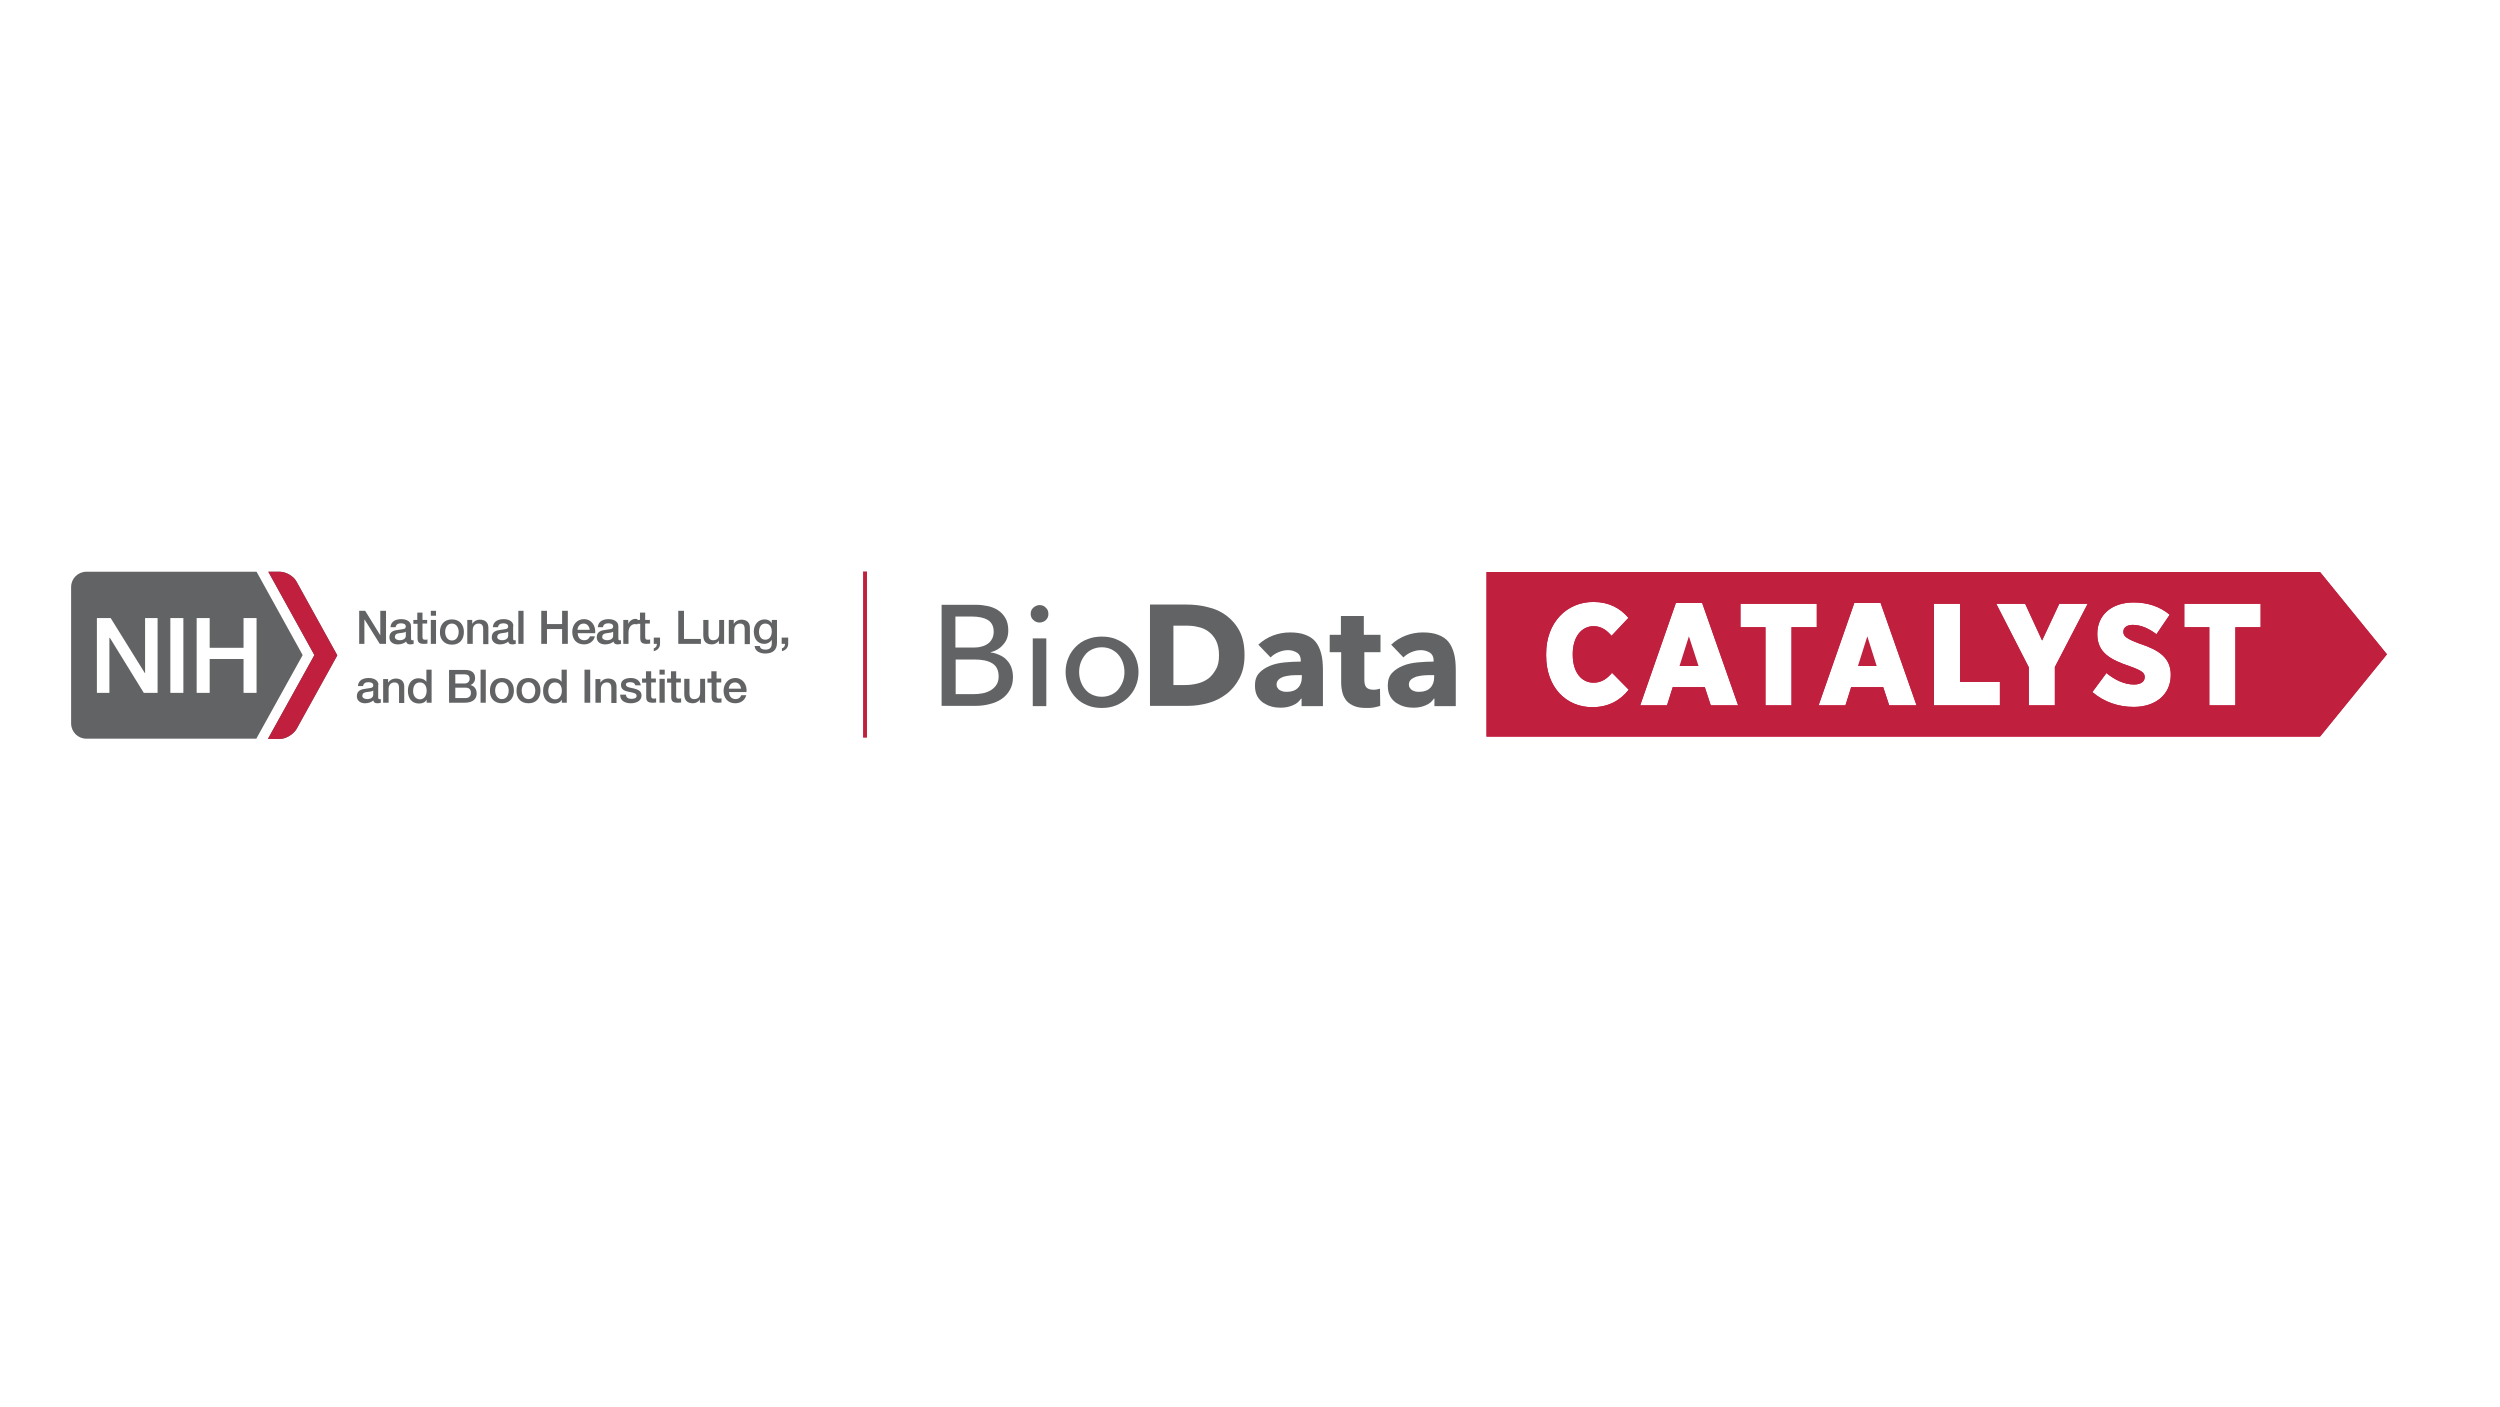
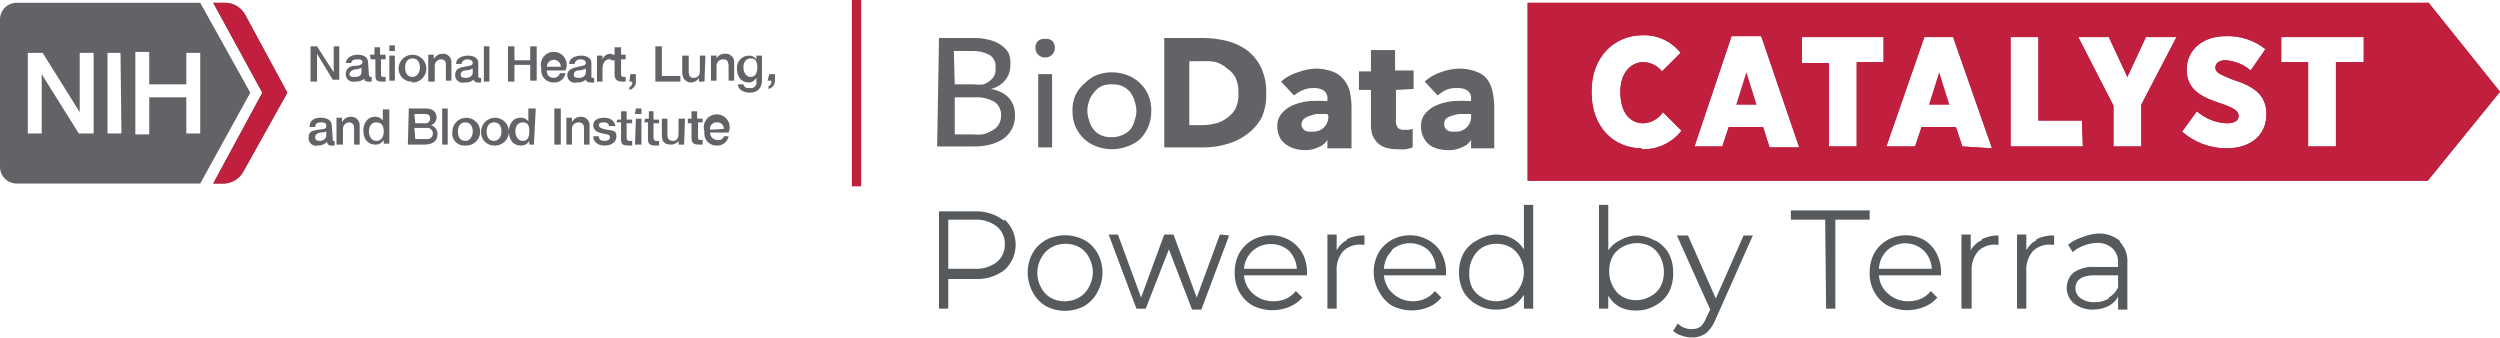
- <svg xmlns="http://www.w3.org/2000/svg" version="1.1" id="Layer_1" x="0px" y="0px" viewBox="0 0 959.8 540" style="enable-background:new 0 0 959.8 540;" xml:space="preserve">
-   <style type="text/css">
- 	.st0{fill:#616365;}
- 	.st1{fill:#C11F3E;}
- 	.st2{fill:none;stroke:#C11F3E;stroke-width:1.502;stroke-miterlimit:10;}
- </style>
-   <g>
-     <g>
-       <path class="st0" d="M477.8,251.5c0,3.4-0.6,6.3-1.9,8.8c-1.3,2.5-2.9,4.5-5,6.1c-2.1,1.6-4.4,2.8-7,3.5c-2.6,0.7-5.2,1.1-7.9,1.1    h-14.5v-38.9h14.1c2.7,0,5.5,0.3,8.1,1c2.7,0.6,5.1,1.7,7.1,3.2s3.8,3.5,5.1,6C477.2,244.8,477.8,247.9,477.8,251.5 M468,251.5    c0-2.2-0.4-4-1.1-5.5c-0.7-1.4-1.7-2.6-2.9-3.5c-1.2-0.9-2.5-1.5-4.1-1.8c-1.5-0.4-3.1-0.5-4.7-0.5h-4.7V263h4.4    c1.7,0,3.3-0.2,4.9-0.6c1.6-0.4,2.9-1,4.1-1.9c1.2-0.9,2.1-2.1,2.9-3.5C467.7,255.5,468,253.7,468,251.5" />
-       <path class="st0" d="M483.1,247.5c1.6-1.5,3.5-2.7,5.6-3.5c2.1-0.8,4.3-1.2,6.6-1.2c2.3,0,4.3,0.3,5.8,0.9    c1.6,0.6,2.9,1.4,3.9,2.6c1,1.2,1.7,2.7,2.2,4.5c0.5,1.8,0.7,4,0.7,6.5v13.8h-8.2v-2.9h-0.2c-0.7,1.1-1.7,2-3.2,2.6    c-1.4,0.6-2.9,0.9-4.6,0.9c-1.1,0-2.2-0.1-3.4-0.4s-2.2-0.8-3.2-1.4c-1-0.7-1.8-1.5-2.4-2.6c-0.6-1.1-0.9-2.5-0.9-4.1    c0-2,0.5-3.6,1.6-4.8c1.1-1.2,2.5-2.1,4.2-2.8c1.7-0.7,3.6-1.1,5.7-1.3c2.1-0.2,4.1-0.3,6.1-0.3v-0.4c0-1.4-0.5-2.4-1.4-3    c-1-0.6-2.1-1-3.5-1c-1.3,0-2.5,0.3-3.7,0.8c-1.2,0.5-2.2,1.2-3,2L483.1,247.5z M499.7,259.2h-1.2c-1,0-2,0-3,0.1    c-1,0.1-1.9,0.3-2.7,0.5c-0.8,0.3-1.4,0.6-1.9,1.1c-0.5,0.5-0.8,1.1-0.8,1.9c0,0.5,0.1,1,0.4,1.3c0.2,0.4,0.5,0.7,0.9,0.9    c0.4,0.2,0.8,0.4,1.3,0.5c0.5,0.1,0.9,0.1,1.4,0.1c1.8,0,3.2-0.5,4.2-1.5c1-1,1.5-2.4,1.5-4.1V259.2z" />
-       <path class="st0" d="M523.8,250.4v10.5c0,1.3,0.2,2.3,0.7,2.9c0.5,0.6,1.4,1,2.7,1c0.4,0,0.9,0,1.4-0.1c0.5-0.1,0.9-0.2,1.2-0.3    l0.1,6.6c-0.6,0.2-1.4,0.4-2.4,0.6c-1,0.2-1.9,0.2-2.9,0.2c-1.8,0-3.4-0.2-4.6-0.7c-1.2-0.5-2.2-1.1-3-2c-0.7-0.9-1.3-1.9-1.6-3.1    c-0.3-1.2-0.5-2.5-0.5-4v-11.6h-4.4v-6.7h4.3v-7.2h8.8v7.2h6.4v6.7H523.8z" />
-       <path class="st0" d="M534.1,247.5c1.6-1.5,3.5-2.7,5.6-3.5c2.1-0.8,4.3-1.2,6.6-1.2c2.3,0,4.3,0.3,5.8,0.9    c1.6,0.6,2.9,1.4,3.9,2.6c1,1.2,1.7,2.7,2.2,4.5c0.5,1.8,0.7,4,0.7,6.5v13.8h-8.2v-2.9h-0.2c-0.7,1.1-1.7,2-3.2,2.6    c-1.4,0.6-2.9,0.9-4.6,0.9c-1.1,0-2.2-0.1-3.4-0.4c-1.2-0.3-2.2-0.8-3.2-1.4c-1-0.7-1.8-1.5-2.4-2.6c-0.6-1.1-0.9-2.5-0.9-4.1    c0-2,0.5-3.6,1.6-4.8c1.1-1.2,2.5-2.1,4.2-2.8c1.7-0.7,3.6-1.1,5.7-1.3c2.1-0.2,4.1-0.3,6.1-0.3v-0.4c0-1.4-0.5-2.4-1.4-3    c-1-0.6-2.1-1-3.5-1c-1.3,0-2.5,0.3-3.7,0.8c-1.2,0.5-2.2,1.2-3,2L534.1,247.5z M550.6,259.2h-1.2c-1,0-2,0-3,0.1    c-1,0.1-1.9,0.3-2.7,0.5c-0.8,0.3-1.4,0.6-2,1.1c-0.5,0.5-0.8,1.1-0.8,1.9c0,0.5,0.1,1,0.4,1.3c0.2,0.4,0.5,0.7,0.9,0.9    c0.4,0.2,0.8,0.4,1.3,0.5c0.5,0.1,0.9,0.1,1.4,0.1c1.8,0,3.2-0.5,4.2-1.5c1-1,1.5-2.4,1.5-4.1V259.2z" />
-       <path class="st0" d="M361.5,232.2h13.4c1.5,0,2.9,0.2,4.4,0.5c1.5,0.3,2.8,0.9,3.9,1.6c1.2,0.8,2.1,1.8,2.8,3    c0.7,1.2,1.1,2.8,1.1,4.7c0,2.2-0.6,4-1.9,5.4c-1.2,1.5-2.9,2.5-4.9,3v0.1c1.2,0.1,2.4,0.5,3.5,1s2,1.1,2.7,1.9    c0.8,0.8,1.4,1.8,1.8,2.9c0.4,1.1,0.6,2.3,0.6,3.7c0,1.9-0.4,3.5-1.2,4.9c-0.8,1.4-1.8,2.5-3.1,3.4c-1.3,0.9-2.9,1.6-4.6,2    c-1.8,0.5-3.7,0.7-5.7,0.7h-12.8V232.2z M366.9,248.6h7.1c1,0,2-0.1,2.9-0.4c0.9-0.2,1.7-0.6,2.4-1.1c0.7-0.5,1.2-1.1,1.6-1.9    c0.4-0.7,0.6-1.7,0.6-2.7c0-2.1-0.8-3.6-2.3-4.5c-1.5-0.9-3.6-1.3-6.2-1.3h-6.2V248.6z M366.9,266.5h6.8c1.1,0,2.3-0.1,3.4-0.3    c1.2-0.2,2.2-0.6,3.1-1.1c0.9-0.5,1.7-1.2,2.3-2.1c0.6-0.9,0.9-2,0.9-3.3c0-2.3-0.8-4-2.4-5c-1.6-1-3.8-1.5-6.8-1.5h-7.3V266.5z" />
-       <path class="st0" d="M402.5,235.7c0,1-0.3,1.7-1,2.4c-0.7,0.6-1.5,0.9-2.4,0.9s-1.7-0.3-2.4-1c-0.7-0.6-1-1.4-1-2.3    c0-1,0.3-1.7,1-2.4c0.7-0.6,1.5-1,2.4-1s1.8,0.3,2.4,1C402.2,233.9,402.5,234.7,402.5,235.7 M401.7,271.1h-5.2v-26h5.2V271.1z" />
-       <path class="st0" d="M437.1,258c0,2-0.4,3.9-1.1,5.5c-0.7,1.7-1.7,3.1-3,4.4c-1.3,1.2-2.8,2.2-4.5,2.9c-1.7,0.7-3.6,1-5.5,1    c-2,0-3.8-0.3-5.5-1c-1.7-0.7-3.2-1.6-4.4-2.9c-1.2-1.2-2.2-2.7-2.9-4.4c-0.7-1.7-1.1-3.5-1.1-5.5s0.4-3.9,1.1-5.5    c0.7-1.7,1.7-3.1,2.9-4.3c1.2-1.2,2.7-2.2,4.4-2.8c1.7-0.7,3.6-1,5.5-1c2,0,3.8,0.3,5.5,1c1.7,0.7,3.2,1.6,4.5,2.8s2.3,2.6,3,4.3    C436.7,254.2,437.1,256,437.1,258 M431.7,258c0-1.2-0.2-2.4-0.6-3.6c-0.4-1.1-0.9-2.1-1.7-3c-0.7-0.9-1.6-1.5-2.7-2.1    c-1.1-0.5-2.3-0.8-3.7-0.8c-1.4,0-2.6,0.3-3.7,0.8c-1.1,0.5-2,1.2-2.7,2.1c-0.7,0.9-1.3,1.9-1.7,3c-0.4,1.1-0.6,2.3-0.6,3.6    s0.2,2.4,0.6,3.6c0.4,1.1,0.9,2.1,1.7,3c0.7,0.9,1.6,1.6,2.7,2.1c1.1,0.5,2.3,0.8,3.7,0.8c1.4,0,2.6-0.3,3.7-0.8    c1.1-0.5,2-1.2,2.7-2.1c0.7-0.9,1.3-1.9,1.7-3C431.5,260.5,431.7,259.3,431.7,258" />
-     </g>
-     <g>
-       <polygon class="st1" points="644.8,255.7 652.1,255.7 648.4,244.3   " />
-       <path class="st1" d="M570.7,219.7v63.1h320l25.7-31.6l-25.7-31.6H570.7z M611.3,271.5c-10,0-17.7-7.6-17.7-19.8V251    c0-12,7.9-19.9,18.1-19.9c6.1,0,10.3,2.4,13.5,6.1l-6.5,6.9c-1.7-2-3.8-3.7-6.9-3.7c-4.6,0-8,4.1-8,10.7v0.2c0,7,3.5,10.8,8,10.8    c3.3,0,5.4-1.8,7.1-3.8l6.4,6.5C622.2,268.7,617.8,271.5,611.3,271.5 M656.8,270.8l-2.3-7h-12.3l-2.2,7h-10.3l13.7-39.3h10.1    l13.8,39.3H656.8z M697.4,240.8h-9.6v30h-10v-30h-9.6v-9h29.3V240.8z M725.3,270.8l-2.3-7h-12.3l-2.2,7h-10.3l13.7-39.3h10.1    l13.8,39.3H725.3z M767.9,270.8h-25.4v-39h10v30h15.3V270.8z M788.9,256.1v14.7h-10v-14.6l-12.5-24.4h11.1l6.5,14.1l6.6-14.1h10.9    L788.9,256.1z M833.4,259.1c0,7.6-5.9,12.3-14.2,12.3c-5.8,0-11.3-1.8-15.9-5.7l5.4-7.3c3.2,2.6,6.8,4.4,10.6,4.4    c2.7,0,4.1-1.2,4.1-2.8v-0.1c0-1.6-1.2-2.5-5.7-4.1c-7.4-2.5-12.5-5.2-12.5-12.3v-0.2c0-7.1,5.4-12,13.9-12    c5.2,0,9.9,1.4,13.9,4.7l-5.1,7.5c-2.7-2.1-5.9-3.6-9.1-3.6c-2.3,0-3.6,1.1-3.6,2.6v0.1c0,1.7,1.2,2.6,6.2,4.5    c7.4,2.4,12,5.4,12,12V259.1z M867.8,240.8h-9.6v30h-10v-30h-9.6v-9h29.3V240.8z" />
-       <polygon class="st1" points="713.3,255.7 720.5,255.7 716.9,244.3   " />
-       <path class="st1" d="M570.7,219.7v63.1h320l25.7-31.6l-25.7-31.6H570.7z M611.3,271.5c-10,0-17.7-7.6-17.7-19.8V251    c0-12,7.9-19.9,18.1-19.9c6.1,0,10.3,2.4,13.5,6.1l-6.5,6.9c-1.7-2-3.8-3.7-6.9-3.7c-4.6,0-8,4.1-8,10.7v0.2c0,7,3.5,10.8,8,10.8    c3.3,0,5.4-1.8,7.1-3.8l6.4,6.5C622.2,268.7,617.8,271.5,611.3,271.5 M656.8,270.8l-2.3-7h-12.3l-2.2,7h-10.3l13.7-39.3h10.1    l13.8,39.3H656.8z M697.4,240.8h-9.6v30h-10v-30h-9.6v-9h29.3V240.8z M725.3,270.8l-2.3-7h-12.3l-2.2,7h-10.3l13.7-39.3h10.1    l13.8,39.3H725.3z M767.9,270.8h-25.4v-39h10v30h15.3V270.8z M788.9,256.1v14.7h-10v-14.6l-12.5-24.4h11.1l6.5,14.1l6.6-14.1h10.9    L788.9,256.1z M833.4,259.1c0,7.6-5.9,12.3-14.2,12.3c-5.8,0-11.3-1.8-15.9-5.7l5.4-7.3c3.2,2.6,6.8,4.4,10.6,4.4    c2.7,0,4.1-1.2,4.1-2.8v-0.1c0-1.6-1.2-2.5-5.7-4.1c-7.4-2.5-12.5-5.2-12.5-12.3v-0.2c0-7.1,5.4-12,13.9-12    c5.2,0,9.9,1.4,13.9,4.7l-5.1,7.5c-2.7-2.1-5.9-3.6-9.1-3.6c-2.3,0-3.6,1.1-3.6,2.6v0.1c0,1.7,1.2,2.6,6.2,4.5    c7.4,2.4,12,5.4,12,12V259.1z M867.8,240.8h-9.6v30h-10v-30h-9.6v-9h29.3V240.8z" />
-     </g>
-     <g>
-       <path class="st0" d="M98.5,237.3V266h-5l0,0V253h-13V266h-5v-28.7h5v11.4h13v-11.4l0,0H98.5z M70.4,266L70.4,266h-5v-28.7h5V266z     M60.5,266L60.5,266h-5.3l-13-21.1H42V266h-4.8l0,0v-28.7l0,0h5.3l0,0l13.1,21.1h0.1v-21.1h4.8V266z M116.2,251.5l-17.7-32H33.2    c-3.3,0-5.9,2.6-5.9,5.9v52.3c0,3.3,2.6,5.9,5.9,5.9h65.2L116.2,251.5z" />
-       <path class="st0" d="M102.9,283.6l17.8-32.1l-17.7-32h4.4c2.4,0,5.4,1.7,6.5,3.9l15.6,28.2l-15.6,28.2c-1.2,2.1-4.1,3.9-6.5,3.9    H102.9z" />
-       <path class="st1" d="M102.9,283.6l17.8-32.1l-17.7-32h4.4c2.4,0,5.4,1.7,6.5,3.9l15.6,28.2l-15.6,28.2c-1.2,2.1-4.1,3.9-6.5,3.9    H102.9z" />
-       <path class="st0" d="M279.8,264.4c0.1-1.4,1-2.4,2.4-2.4c1.4,0,2.2,1.2,2.3,2.4H279.8z M286.6,265.7c0.3-2.8-1.4-5.4-4.3-5.4    c-2.7,0-4.5,2.2-4.5,4.9c0,2.8,1.6,4.8,4.5,4.8c2,0,3.7-1.1,4.2-3.1h-1.9c-0.4,1-1.1,1.5-2.2,1.5c-1.7,0-2.5-1.3-2.5-2.7H286.6z     M271.7,262.1h1.5v5.4c0,1.5,0.4,2.3,2.5,2.3c0.4,0,0.9-0.1,1.3-0.1v-1.6c-0.3,0.1-0.6,0.1-0.9,0.1c-0.9,0-1-0.4-1-1.3v-4.9h1.8    v-1.5h-1.8v-2.8h-2v2.8h-1.5V262.1z M270.8,260.6h-2v5.3c0,1.4-0.6,2.5-2.3,2.5c-1.1,0-1.8-0.6-1.8-2.2v-5.6h-2v5.8    c0,2.4,1,3.6,3.4,3.6c1,0,2.1-0.6,2.6-1.5h0v1.3h2V260.6z M256.2,262.1h1.5v5.4c0,1.5,0.4,2.3,2.5,2.3c0.4,0,0.9-0.1,1.3-0.1v-1.6    c-0.3,0.1-0.6,0.1-0.9,0.1c-0.9,0-1-0.4-1-1.3v-4.9h1.8v-1.5h-1.8v-2.8h-2v2.8h-1.5V262.1z M253.2,259h2v-1.9h-2V259z     M253.2,269.8h2v-9.2h-2V269.8z M246.6,262.1h1.5v5.4c0,1.5,0.4,2.3,2.5,2.3c0.5,0,0.9-0.1,1.3-0.1v-1.6c-0.3,0.1-0.6,0.1-0.9,0.1    c-0.9,0-1-0.4-1-1.3v-4.9h1.8v-1.5h-1.8v-2.8h-2v2.8h-1.5V262.1z M238.1,266.8c0,2.2,1.8,3.2,4.1,3.2c1.9,0,4.1-0.8,4.1-3    c0-1.8-1.5-2.3-3-2.7c-1.5-0.3-3-0.5-3-1.5c0-0.8,1.1-0.9,1.7-0.9c0.9,0,1.7,0.3,1.9,1.2h2.1c-0.3-2-2-2.8-3.8-2.8    c-1.7,0-3.8,0.6-3.8,2.6c0,1.9,1.5,2.4,3,2.7c1.5,0.3,3,0.5,3,1.5c0.1,1.1-1.3,1.2-2,1.2c-1.1,0-2-0.4-2.1-1.6H238.1z     M228.7,269.8h2v-5.4c0-1.4,0.9-2.4,2.2-2.4c1.2,0,1.8,0.6,1.8,2.1v5.8h2v-6.3c0-2.1-1.3-3.1-3.3-3.1c-1.2,0-2.3,0.6-2.9,1.6l0,0    v-1.4h-1.9V269.8z M224.4,269.8h2.2v-12.7h-2.2V269.8z M217.6,257.1h-2v4.7h0c-0.6-1-1.9-1.4-3.1-1.4c-2,0-4,1.5-4,4.8    c0,2.8,1.4,4.9,4.3,4.9c1.2,0,2.3-0.4,2.9-1.5h0v1.2h1.9V257.1z M210.5,265.3c0-1.7,0.7-3.3,2.6-3.3c1.6,0,2.6,1.2,2.6,3.2    c0,1.6-0.8,3.3-2.6,3.3C211.3,268.4,210.5,266.9,210.5,265.3 M202.9,270c3,0,4.6-2,4.6-4.9c0-2.8-1.7-4.8-4.6-4.8    c-3,0-4.6,2-4.6,4.8C198.2,268,199.9,270,202.9,270 M202.9,268.4c-1.8,0-2.6-1.7-2.6-3.3c0-1.6,0.8-3.2,2.6-3.2    c1.8,0,2.6,1.7,2.6,3.2C205.5,266.8,204.7,268.4,202.9,268.4 M192.7,270c3,0,4.6-2,4.6-4.9c0-2.8-1.7-4.8-4.6-4.8    c-3,0-4.6,2-4.6,4.8C188,268,189.7,270,192.7,270 M192.7,268.4c-1.8,0-2.6-1.7-2.6-3.3c0-1.6,0.8-3.2,2.6-3.2    c1.8,0,2.6,1.7,2.6,3.2C195.3,266.8,194.5,268.4,192.7,268.4 M184.5,269.8h2v-12.7h-2V269.8z M174.8,258.9h3.6    c1.2,0,1.9,0.5,1.9,1.7c0,1.1-0.8,1.8-1.9,1.8h-3.6V258.9z M172.5,269.8h5.8c3.3,0,4.7-1.5,4.7-3.5c0-1.7-0.8-2.9-2.4-3.3v0    c1.2-0.5,1.8-1.4,1.8-2.7c0-2.1-1.5-3.1-3.8-3.1h-6.2V269.8z M174.8,264h3.9c1.4,0,2.1,0.7,2.1,2c0,1.3-0.8,2-2.1,2h-3.9V264z     M165.7,257.1h-2v4.7h0c-0.6-1-1.9-1.4-3.1-1.4c-2,0-4,1.5-4,4.8c0,2.8,1.4,4.9,4.3,4.9c1.2,0,2.3-0.4,2.9-1.5h0v1.2h1.9V257.1z     M158.6,265.3c0-1.7,0.7-3.3,2.6-3.3c1.6,0,2.6,1.2,2.6,3.2c0,1.6-0.8,3.3-2.6,3.3C159.4,268.4,158.6,266.9,158.6,265.3     M147.2,269.8h2v-5.4c0-1.4,0.9-2.4,2.2-2.4c1.2,0,1.8,0.6,1.8,2.1v5.8h2v-6.3c0-2.1-1.3-3.1-3.3-3.1c-1.2,0-2.3,0.6-2.9,1.6l0,0    v-1.4h-1.9V269.8z M145.3,263c0-1.9-1.9-2.7-3.7-2.7c-2,0-4,0.7-4.2,3.1h2c0.1-1,0.9-1.5,2-1.5c0.8,0,1.9,0.2,1.9,1.2    c0,1.2-1.3,1-2.8,1.3c-1.7,0.2-3.5,0.6-3.5,2.9c0,1.8,1.5,2.7,3.1,2.7c1.1,0,2.4-0.3,3.2-1.1c0.2,0.8,0.7,1.1,1.6,1.1    c0.3,0,1-0.1,1.3-0.2v-1.4c-0.2,0-0.4,0-0.5,0c-0.4,0-0.5-0.2-0.5-0.7V263z M143.3,266.7c0,1.3-1.4,1.7-2.3,1.7    c-0.7,0-1.9-0.3-1.9-1.2c0-1.1,0.8-1.4,1.7-1.5c0.9-0.2,1.9-0.1,2.5-0.6V266.7z" />
-       <path class="st0" d="M300.2,247.2h1.2c0,0.8-0.4,1.5-1.2,1.7v1.1c1.4-0.3,2.4-1.4,2.4-2.8v-2.4h-2.5V247.2z M298.3,238h-2v1.3h0    c-0.5-1-1.6-1.5-2.7-1.5c-2.6,0-4.2,2.1-4.2,4.6c0,2.6,1.2,4.8,4.1,4.8c1.1,0,2.2-0.6,2.8-1.6h0v1.4c0,1.5-0.7,2.4-2.4,2.4    c-1,0-2-0.2-2.2-1.4h-2c0.2,2.2,2.3,2.9,4.1,2.9c2.9,0,4.5-1.4,4.5-4.1V238z M293.8,245.6c-1.7,0-2.4-1.5-2.4-3    c0-1.5,0.6-3.2,2.4-3.2c1.8,0,2.5,1.5,2.5,3C296.3,244,295.6,245.6,293.8,245.6 M279.9,247.2h2v-5.4c0-1.4,0.9-2.4,2.2-2.4    c1.2,0,1.8,0.6,1.8,2.1v5.8h2v-6.3c0-2.1-1.3-3.1-3.3-3.1c-1.2,0-2.3,0.6-2.9,1.6l0,0V238h-1.9V247.2z M278.1,238h-2v5.3    c0,1.4-0.6,2.5-2.3,2.5c-1.1,0-1.8-0.6-1.8-2.2V238h-2v5.8c0,2.4,1,3.6,3.4,3.6c1,0,2.1-0.6,2.6-1.5h0v1.3h2V238z M260.4,247.2    h8.7v-1.9h-6.5v-10.8h-2.2V247.2z M251,247.2h1.2c0,0.8-0.4,1.5-1.2,1.7v1.1c1.4-0.3,2.4-1.4,2.4-2.8v-2.4H251V247.2z     M244.3,239.5h1.5v5.4c0,1.5,0.4,2.3,2.5,2.3c0.4,0,0.9-0.1,1.3-0.1v-1.6c-0.3,0.1-0.6,0.1-0.9,0.1c-0.9,0-1-0.4-1-1.3v-4.9h1.8    V238h-1.8v-2.8h-2v2.8h-1.5V239.5z M239.3,247.2h2v-4.4c0-2,1.1-3.2,2.5-3.2c0.3,0,0.6,0.1,0.9,0.1v-2c-0.2,0-0.3-0.1-0.8-0.1    c-1.2,0-2.5,1-2.7,2h0V238h-1.9V247.2z M237.4,240.4c0-1.9-1.9-2.7-3.7-2.7c-2,0-4,0.7-4.2,3.1h2c0.1-1,0.9-1.5,2-1.5    c0.8,0,1.9,0.2,1.9,1.2c0,1.2-1.3,1-2.8,1.3c-1.7,0.2-3.5,0.6-3.5,2.9c0,1.8,1.5,2.7,3.2,2.7c1.1,0,2.4-0.3,3.2-1.1    c0.2,0.8,0.8,1.1,1.6,1.1c0.3,0,1-0.1,1.3-0.2v-1.4c-0.2,0-0.4,0-0.5,0c-0.4,0-0.5-0.2-0.5-0.7V240.4z M235.4,244.1    c0,1.3-1.4,1.7-2.3,1.7c-0.7,0-1.9-0.3-1.9-1.2c0-1.1,0.8-1.4,1.7-1.5c0.9-0.2,1.9-0.1,2.5-0.6V244.1z M221.7,241.8    c0.1-1.4,1-2.4,2.4-2.4c1.4,0,2.2,1.2,2.3,2.4H221.7z M228.5,243.1c0.3-2.8-1.4-5.4-4.3-5.4c-2.7,0-4.5,2.2-4.5,4.9    c0,2.8,1.6,4.8,4.5,4.8c2,0,3.7-1.1,4.2-3.1h-1.9c-0.4,1-1.1,1.5-2.2,1.5c-1.7,0-2.5-1.3-2.5-2.7H228.5z M207.8,247.2h2.2v-5.7    h5.8v5.7h2.2v-12.7h-2.2v5.1h-5.8v-5.1h-2.2V247.2z M199,247.2h2v-12.7h-2V247.2z M197.1,240.4c0-1.9-1.9-2.7-3.7-2.7    c-2,0-4,0.7-4.2,3.1h2c0.1-1,0.9-1.5,2-1.5c0.8,0,1.9,0.2,1.9,1.2c0,1.2-1.3,1-2.8,1.3c-1.7,0.2-3.5,0.6-3.5,2.9    c0,1.8,1.5,2.7,3.1,2.7c1.1,0,2.4-0.3,3.2-1.1c0.2,0.8,0.7,1.1,1.6,1.1c0.3,0,1-0.1,1.3-0.2v-1.4c-0.2,0-0.4,0-0.5,0    c-0.4,0-0.5-0.2-0.5-0.7V240.4z M195.1,244.1c0,1.3-1.4,1.7-2.3,1.7c-0.7,0-1.9-0.3-1.9-1.2c0-1.1,0.8-1.4,1.7-1.5    c0.9-0.2,1.9-0.1,2.5-0.6V244.1z M179.5,247.2h2v-5.4c0-1.4,0.9-2.4,2.2-2.4c1.2,0,1.8,0.6,1.8,2.1v5.8h2v-6.3    c0-2.1-1.3-3.1-3.3-3.1c-1.2,0-2.3,0.6-2.9,1.6l0,0V238h-1.9V247.2z M173.5,247.5c3,0,4.6-2,4.6-4.9c0-2.8-1.7-4.8-4.6-4.8    s-4.6,2-4.6,4.8C168.8,245.4,170.5,247.5,173.5,247.5 M173.5,245.9c-1.8,0-2.6-1.7-2.6-3.3c0-1.6,0.8-3.2,2.6-3.2    c1.8,0,2.6,1.7,2.6,3.2C176.1,244.2,175.3,245.9,173.5,245.9 M165.4,236.4h2v-1.9h-2V236.4z M165.4,247.2h2V238h-2V247.2z     M158.8,239.5h1.5v5.4c0,1.5,0.4,2.3,2.5,2.3c0.4,0,0.9-0.1,1.3-0.1v-1.6c-0.3,0.1-0.6,0.1-0.9,0.1c-0.9,0-1-0.4-1-1.3v-4.9h1.8    V238h-1.8v-2.8h-2v2.8h-1.5V239.5z M157.8,240.4c0-1.9-1.9-2.7-3.7-2.7c-2,0-4,0.7-4.2,3.1h2c0.1-1,0.9-1.5,2-1.5    c0.8,0,1.9,0.2,1.9,1.2c0,1.2-1.3,1-2.8,1.3c-1.7,0.2-3.5,0.6-3.5,2.9c0,1.8,1.5,2.7,3.2,2.7c1.1,0,2.4-0.3,3.2-1.1    c0.2,0.8,0.8,1.1,1.6,1.1c0.3,0,1-0.1,1.3-0.2v-1.4c-0.2,0-0.4,0-0.5,0c-0.4,0-0.5-0.2-0.5-0.7V240.4z M155.8,244.1    c0,1.3-1.4,1.7-2.3,1.7c-0.7,0-1.9-0.3-1.9-1.2c0-1.1,0.8-1.4,1.7-1.5c0.9-0.2,1.9-0.1,2.5-0.6V244.1z M137.8,247.2h2.1v-9.3h0.1    l5.8,9.3h2.4v-12.7H146v9.4h0l-5.8-9.4h-2.3V247.2z" />
-     </g>
-     <line class="st2" x1="332.1" y1="219.4" x2="332.1" y2="283.2" />
-   </g>
+ <svg xmlns="http://www.w3.org/2000/svg" data-name="Layer 1" viewBox="0 0 269.7 36.4">
+   <path d="M108.4 23.7a3.7 3.7 0 010 5.4 4.8 4.8 0 01-3.2 1h-2.9v3.2h-1V22.8h4a4.8 4.8 0 013 1zm-.9 4.6a2.4 2.4 0 00.9-1.9 2.4 2.4 0 00-.9-2 3.6 3.6 0 00-2.4-.7h-2.8V29h2.9a3.6 3.6 0 002.3-.7zm5.3 4.7a3.7 3.7 0 01-1.4-1.5 4.4 4.4 0 010-4.2 3.8 3.8 0 011.4-1.4 4.5 4.5 0 014.2 0 3.8 3.8 0 011.4 1.4 4.4 4.4 0 010 4.2A3.8 3.8 0 01117 33a4.4 4.4 0 01-4.2 0zm3.6-.9a2.7 2.7 0 001-1 3.4 3.4 0 00.5-1.7 3.5 3.5 0 00-.4-1.6 2.8 2.8 0 00-1-1.1 3 3 0 00-1.6-.4 3 3 0 00-1.5.4 2.8 2.8 0 00-1 1 3.3 3.3 0 00-.5 1.7 3.3 3.3 0 00.4 1.6 2.7 2.7 0 001 1.1 3 3 0 001.6.4 3 3 0 001.5-.4zm16.2-6.7l-3 8h-1l-2.5-6.5-2.5 6.4h-1l-3-8h1l2.5 6.8 2.5-6.8h1l2.5 6.8 2.5-6.8zm8.4 4.3h-6.8a2.9 2.9 0 001 2 3.2 3.2 0 002.2.8 3.3 3.3 0 001.4-.3 3 3 0 001-.8l.7.7a3.6 3.6 0 01-1.4 1 4.8 4.8 0 01-3.9-.1 3.8 3.8 0 01-1.5-1.5 4.1 4.1 0 01-.5-2 4.3 4.3 0 01.5-2.2 3.8 3.8 0 011.4-1.4 4.1 4.1 0 014 0 3.8 3.8 0 011.4 1.4 4.4 4.4 0 01.5 2.1zm-5.8-2.7a2.9 2.9 0 00-1 2h5.7a3 3 0 00-.9-2 3 3 0 00-3.8 0zm10.1-1.2a3.9 3.9 0 011.9-.4v1h-.3a2.5 2.5 0 00-2 .7 3 3 0 00-.7 2.2v4h-1v-8h1V27a2.6 2.6 0 011.1-1.1zm10.7 3.9h-6.7a2.9 2.9 0 001 2 3.2 3.2 0 002.1.8 3.3 3.3 0 001.4-.3 3 3 0 001-.8l.7.7a3.5 3.5 0 01-1.3 1 4.8 4.8 0 01-4-.1 3.8 3.8 0 01-1.4-1.5 4.1 4.1 0 01-.6-2 4.3 4.3 0 01.5-2.2 3.8 3.8 0 011.4-1.4 4.1 4.1 0 014 0 3.7 3.7 0 011.4 1.4 4.3 4.3 0 01.5 2.1zm-5.8-2.7a2.9 2.9 0 00-.9 2h5.6a2.9 2.9 0 00-.8-2 3 3 0 00-4 0zm15.2-4.9v11.2h-1v-1.5a3.3 3.3 0 01-1.2 1.2 3.7 3.7 0 01-1.8.4 4 4 0 01-2-.5 3.7 3.7 0 01-1.5-1.4 4.3 4.3 0 01-.5-2.1 4.2 4.2 0 01.5-2.1 3.5 3.5 0 011.5-1.4 4.1 4.1 0 012-.6 3.7 3.7 0 011.7.4 3.3 3.3 0 011.3 1.2v-4.8zm-2.5 10a2.7 2.7 0 001-1 3.3 3.3 0 00.5-1.7 3.4 3.4 0 00-.4-1.6 2.8 2.8 0 00-1-1.1 3 3 0 00-1.6-.4 3 3 0 00-1.5.4 2.8 2.8 0 00-1 1.1 3.3 3.3 0 00-.4 1.6 3.3 3.3 0 00.3 1.6 2.7 2.7 0 001.1 1.1 3 3 0 001.5.4 3 3 0 001.5-.4zm15.6-6.2a3.6 3.6 0 011.5 1.4 4.2 4.2 0 01.5 2.1 4.3 4.3 0 01-.5 2.2 3.7 3.7 0 01-1.5 1.4 4 4 0 01-2 .5 3.7 3.7 0 01-1.8-.4 3.3 3.3 0 01-1.2-1.2v1.4h-1V22.1h1V27a3.3 3.3 0 011.3-1.1 3.7 3.7 0 011.8-.5 4 4 0 012 .6zM178 32a2.7 2.7 0 001.1-1 3.3 3.3 0 00.4-1.7 3.4 3.4 0 00-.4-1.6 2.8 2.8 0 00-1-1.1 3.2 3.2 0 00-3 0 2.7 2.7 0 00-1.1 1 3.4 3.4 0 00-.4 1.7 3.3 3.3 0 00.4 1.6 2.7 2.7 0 001 1.1 3.1 3.1 0 003 0zm11.1-6.6l-4 9a4 4 0 01-1 1.5 2.5 2.5 0 01-1.6.5 3 3 0 01-1.1-.2 2.3 2.3 0 01-.9-.5l.5-.8a2 2 0 001.5.6 1.5 1.5 0 001-.3 2.8 2.8 0 00.6-1l.4-.8-3.6-8h1.2l3 6.8 3-6.8zm7.8-1.7h-3.7v-1h8.5v1H198v9.6h-1zm12.5 6h-6.7a2.8 2.8 0 001 2 3.2 3.2 0 002.2.8 3.4 3.4 0 001.4-.3 3 3 0 001-.8l.7.7a3.5 3.5 0 01-1.4 1 4.8 4.8 0 01-3.9-.1 3.7 3.7 0 01-1.5-1.5 4 4 0 01-.5-2.1 4.4 4.4 0 01.5-2.1 3.8 3.8 0 011.4-1.4 4.1 4.1 0 014 0 3.6 3.6 0 011.3 1.4 4.4 4.4 0 01.5 2.1zm-5.8-2.7a2.9 2.9 0 00-.9 2h5.7a2.9 2.9 0 00-.9-2 2.9 2.9 0 00-3.9 0zm10.2-1.2a3.9 3.9 0 011.8-.4v1h-.2a2.5 2.5 0 00-2 .7 3.1 3.1 0 00-.7 2.2v4h-1.1v-8h1V27a2.6 2.6 0 011.2-1.1zm5.9 0a3.9 3.9 0 011.9-.4v1h-.3a2.5 2.5 0 00-2 .7 3.1 3.1 0 00-.7 2.2v4h-1v-8h1V27a2.6 2.6 0 011.1-1.1zm9 .3a3 3 0 01.8 2.3v5h-1V32a2.4 2.4 0 01-1 1 3.7 3.7 0 01-1.7.4 3.2 3.2 0 01-2.1-.7 2.2 2.2 0 010-3.3 3.6 3.6 0 012.3-.6h2.5v-.5a2 2 0 00-.6-1.5 2.4 2.4 0 00-1.6-.6 4.1 4.1 0 00-1.5.3 3.4 3.4 0 00-1.2.7l-.5-.8a4.5 4.5 0 011.5-.8 5.5 5.5 0 011.6-.4 3.4 3.4 0 012.5.8zm-1.2 6a2.4 2.4 0 001-1.1v-1.3h-2.6c-1.3 0-2 .5-2 1.4a1.3 1.3 0 00.6 1.1 2.4 2.4 0 001.5.4 2.8 2.8 0 001.5-.4z" fill="#575a5d" />
+   <path d="M136.6 10a5.9 5.9 0 01-.5 2.7 5.5 5.5 0 01-1.6 1.8 6.3 6.3 0 01-2 1 8.6 8.6 0 01-2.5.4h-4.4V4.1h4.3a10.8 10.8 0 012.4.3 6.2 6.2 0 012.2 1 5 5 0 011.5 1.8 6 6 0 01.6 2.8m-3 0a3.6 3.6 0 00-.3-1.6 2.7 2.7 0 00-.9-1 3.5 3.5 0 00-1.2-.7 6 6 0 00-1.4-.1h-1.5v6.9h1.4a6 6 0 001.5-.2 3.3 3.3 0 001.2-.6 2.8 2.8 0 00.9-1 3.7 3.7 0 00.3-1.7m4.6-1.2a4.7 4.7 0 011.8-1 6 6 0 012-.4 5.3 5.3 0 011.7.3 2.7 2.7 0 011.2.8 3.3 3.3 0 01.7 1.3 8 8 0 01.2 2V16h-2.6v-.9a2 2 0 01-1 .8 3.4 3.4 0 01-1.3.3 4.2 4.2 0 01-1-.1 3 3 0 01-1-.4 2.4 2.4 0 01-.8-.8 2.5 2.5 0 01-.3-1.3 2 2 0 01.5-1.4 3.2 3.2 0 011.3-.9 6.4 6.4 0 011.7-.4 16.8 16.8 0 011.9 0v-.2a1 1 0 00-.5-1 1.9 1.9 0 00-1-.2 2.7 2.7 0 00-1.1.2 3.7 3.7 0 00-1 .6zm5 3.5H142a3.8 3.8 0 00-.7.2 1.5 1.5 0 00-.6.3.8.8 0 00-.3.6.7.7 0 00.1.4.9.9 0 00.3.3 1.1 1.1 0 00.4.1 2 2 0 00.4 0 1.6 1.6 0 001.7-1.7zm7.4-2.6v3.1a1.4 1.4 0 00.2 1 1 1 0 00.8.2h.4a2.3 2.3 0 00.4-.1v2a5.5 5.5 0 01-.7.2 5 5 0 01-.9 0 4 4 0 01-1.4-.2 2.2 2.2 0 01-.9-.6 2.4 2.4 0 01-.5-.9 4.6 4.6 0 01-.1-1.2V9.7h-1.3v-2h1.3V5.4h2.6v2.2h2v2zm3.1-.9a4.7 4.7 0 011.7-1 6 6 0 012-.4 5.3 5.3 0 011.8.3 2.6 2.6 0 011.2.8 3.4 3.4 0 01.6 1.3 8 8 0 01.2 2V16h-2.5v-.9a2 2 0 01-1 .8 3.4 3.4 0 01-1.4.3 4.3 4.3 0 01-1-.1 3 3 0 01-1-.4 2.4 2.4 0 01-.7-.8 2.5 2.5 0 01-.3-1.3 2 2 0 01.5-1.4 3.2 3.2 0 011.3-.9 6.4 6.4 0 011.7-.4 16.9 16.9 0 011.9 0v-.2a1 1 0 00-.5-1 1.9 1.9 0 00-1-.2 2.7 2.7 0 00-1.2.2 4 4 0 00-.9.6zm5 3.5h-1.3a3.7 3.7 0 00-.8.2 1.6 1.6 0 00-.6.3.8.8 0 00-.2.6.7.7 0 00.1.4 1 1 0 00.3.3 1.1 1.1 0 00.4.1 2.1 2.1 0 00.4 0 1.6 1.6 0 001.7-1.7zm-57.4-8.2h4a6.1 6.1 0 011.4.2 3.4 3.4 0 011.2.5 2.8 2.8 0 01.9.9A2.9 2.9 0 01109 7a2.5 2.5 0 01-.6 1.7 2.9 2.9 0 01-1.5.9 3.7 3.7 0 011 .3 2.6 2.6 0 011.4 1.4 3 3 0 01.2 1.1 3 3 0 01-1.3 2.6 4.6 4.6 0 01-1.4.6 6.9 6.9 0 01-1.7.2h-4zm1.7 5h2.1a3.7 3.7 0 001 0 2.2 2.2 0 00.7-.4 1.6 1.6 0 00.5-.6 1.7 1.7 0 00.1-.8 1.4 1.4 0 00-.7-1.4 3.7 3.7 0 00-1.8-.4h-2zm0 5.4h2a5.3 5.3 0 001 0 3 3 0 001-.4 1.9 1.9 0 00.7-.6 1.8 1.8 0 00.3-1 1.7 1.7 0 00-.7-1.5 3.8 3.8 0 00-2.1-.5H103zm10.8-9.3a1 1 0 01-.3.7 1 1 0 01-.8.3 1 1 0 01-.7-.3 1 1 0 01-.3-.7 1 1 0 01.3-.8 1 1 0 01.7-.2 1 1 0 01.8.2 1 1 0 01.3.8m-.3 10.7H112V8h1.5zm10.7-3.9a4.2 4.2 0 01-.3 1.6 4.1 4.1 0 01-.9 1.4 3.9 3.9 0 01-1.4.8 4.7 4.7 0 01-3.3 0 3.9 3.9 0 01-2.3-2.2 4.2 4.2 0 01-.3-1.6 4.1 4.1 0 01.3-1.7 3.8 3.8 0 011-1.3 4 4 0 011.3-.9 4.7 4.7 0 013.3 0 4 4 0 012.3 2.2 4.1 4.1 0 01.3 1.7m-1.6 0a3.5 3.5 0 00-.2-1.1 2.9 2.9 0 00-.5-1 2.5 2.5 0 00-.8-.6 2.5 2.5 0 00-1.1-.2 2.6 2.6 0 00-1.2.2 2.4 2.4 0 00-.8.7 2.5 2.5 0 00-.5.9 3.2 3.2 0 00-.2 1 3.3 3.3 0 00.2 1.1 2.5 2.5 0 00.5 1 2.2 2.2 0 00.8.6 2.6 2.6 0 001.2.2 2.5 2.5 0 001-.2 2.3 2.3 0 001-.7 2.9 2.9 0 00.4-.9 3.5 3.5 0 00.2-1" fill="#616366" />
+   <path fill="#c01f3e" d="M91.9 0h1v20.1h-1zm95.4 11.3h2.2l-1.1-3.5-1.1 3.5z" />
+   <path d="M164.8.3v19.2h97.1l7.8-9.6L262 .3zM177.1 16c-3 0-5.4-2.3-5.4-6v-.2c0-3.6 2.4-6 5.5-6a5 5 0 014.1 1.9l-2 2a2.7 2.7 0 00-2-1c-1.4 0-2.5 1.2-2.5 3.2 0 2.2 1 3.4 2.5 3.4a2.7 2.7 0 002.1-1.2l2 2a5.2 5.2 0 01-4.3 2m13.8-.2l-.7-2.2h-3.7l-.7 2.1h-3l4-11.9h3.2l4.1 12zm12.3-9.2h-2.9v9.1h-3v-9h-2.9V4h8.8zm8.5 9.1l-.7-2.1h-3.7l-.7 2.1h-3.1L207.6 4h3.1l4.2 12zm13 0h-7.8V4h3v9h4.7zm6.3-4.5v4.5h-3v-4.4L224.2 4h3.3l2 4.3 2-4.3h3.3zm13.5 1c0 2.3-1.7 3.7-4.3 3.7a7.2 7.2 0 01-4.8-1.8L237 12a5.2 5.2 0 003.2 1.3c.9 0 1.3-.3 1.3-.8s-.4-.8-1.8-1.3c-2.2-.7-3.8-1.5-3.8-3.7 0-2.1 1.7-3.6 4.2-3.6a6.5 6.5 0 014.3 1.4l-1.6 2.3a4.7 4.7 0 00-2.7-1.1c-.7 0-1.1.3-1.1.8s.4.7 1.9 1.3c2.2.7 3.6 1.6 3.6 3.7zM255 6.7h-3v9.1h-3V6.7h-2.9V4h8.9z" fill="#c01f3e" />
+   <path fill="#c01f3e" d="M208 11.3h2.3l-1.1-3.5-1.1 3.5z" />
+   <path d="M164.8.3v19.2h97.1l7.8-9.6L262 .3zM177.1 16c-3 0-5.4-2.3-5.4-6v-.2c0-3.6 2.4-6 5.5-6a5 5 0 014.1 1.9l-2 2a2.7 2.7 0 00-2-1c-1.4 0-2.5 1.2-2.5 3.2 0 2.2 1 3.4 2.5 3.4a2.7 2.7 0 002.1-1.2l2 2a5.2 5.2 0 01-4.3 2m13.8-.2l-.7-2.2h-3.7l-.7 2.1h-3l4-11.9h3.2l4.1 12zm12.3-9.2h-2.9v9.1h-3v-9h-2.9V4h8.8zm8.5 9.1l-.7-2.1h-3.7l-.7 2.1h-3.1L207.6 4h3.1l4.2 12zm13 0h-7.8V4h3v9h4.7zm6.3-4.5v4.5h-3v-4.4L224.2 4h3.3l2 4.3 2-4.3h3.3zm13.5 1c0 2.3-1.7 3.7-4.3 3.7a7.2 7.2 0 01-4.8-1.8L237 12a5.2 5.2 0 003.2 1.3c.9 0 1.3-.3 1.3-.8s-.4-.8-1.8-1.3c-2.2-.7-3.8-1.5-3.8-3.7 0-2.1 1.7-3.6 4.2-3.6a6.5 6.5 0 014.3 1.4l-1.6 2.3a4.7 4.7 0 00-2.7-1.1c-.7 0-1.1.3-1.1.8s.4.7 1.9 1.3c2.2.7 3.6 1.6 3.6 3.7zM255 6.7h-3v9.1h-3V6.7h-2.9V4h8.9z" fill="#c01f3e" />
+   <path d="M21.6 5.7v8.7h-1.5v-3.9h-4v4h-1.5V5.6h1.5v3.5h4V5.7h1.5zm-8.5 8.7h-1.5V5.7H13zm-3 0H8.5L4.5 8v6.4H3V5.7h1.6l4 6.4V5.7h1.5zM27 10L21.6.3H1.8A1.8 1.8 0 000 2.1V18a1.8 1.8 0 001.8 1.8h19.8z" fill="#616366" />
+   <path d="M23 19.8l5.3-9.8L23 .3h1.4a2.5 2.5 0 012 1.2L31 10l-4.8 8.6a2.5 2.5 0 01-2 1.2z" fill="#616366" />
+   <path d="M23 19.8l5.3-9.8L23 .3h1.4a2.5 2.5 0 012 1.2L31 10l-4.8 8.6a2.5 2.5 0 01-2 1.2z" fill="#c01f3e" />
+   <path d="M76.6 14a.7.7 0 01.8-.8.7.7 0 01.7.7zm2 .3a1.4 1.4 0 10-2.6-.1 1.3 1.3 0 001.4 1.5 1.2 1.2 0 001.2-1h-.5a.6.6 0 01-.7.4.8.8 0 01-.8-.8zm-4.4-1h.4v1.6c0 .5.2.7.8.7h.4v-.5a1.2 1.2 0 01-.2 0c-.3 0-.3-.1-.3-.4v-1.5h.5v-.4h-.6V12h-.6v.8h-.4zm-.3-.5h-.7v1.6c0 .4-.1.8-.6.8-.4 0-.6-.2-.6-.7v-1.7h-.6v1.8c0 .7.3 1 1 1a1 1 0 00.8-.4v.4h.6zm-4.4.4h.4V15c0 .5.2.7.8.7h.4v-.5a1.1 1.1 0 01-.3 0c-.2 0-.3-.1-.3-.4v-1.5h.6v-.4h-.6V12H70v.8h-.4zm-1-.9h.7v-.6h-.6zm0 3.3h.7v-2.8h-.6zm-2-2.4h.5V15c0 .5.1.7.8.7h.4v-.5a1.1 1.1 0 01-.3 0c-.2 0-.3-.1-.3-.4v-1.5h.6v-.4h-.6V12H67v.9h-.4zM64 14.7c0 .6.5 1 1.2 1s1.3-.3 1.3-1-.5-.6-1-.7-.9-.2-.9-.5.4-.3.6-.3.5.1.5.4h.7c-.1-.6-.6-.9-1.2-.9s-1.2.2-1.2.8.5.8 1 .9.8.1.8.4-.3.4-.6.4-.6-.1-.6-.5zm-2.9.9h.6v-1.7a.7.7 0 01.7-.7c.4 0 .6.2.6.6v1.8h.6v-2a.9.9 0 00-1-1 1 1 0 00-.9.6v-.5h-.6zm-1.3 0h.7v-3.9h-.7zm-2-3.9H57v1.4a1 1 0 00-.9-.4c-.6 0-1.2.5-1.2 1.5 0 .8.4 1.5 1.3 1.5a1 1 0 00.9-.5v.4h.5zm-2.2 2.5c0-.5.2-1 .8-1s.7.4.7 1-.2 1-.7 1-.8-.5-.8-1m-2.3 1.5a1.5 1.5 0 10-1.4-1.5 1.4 1.4 0 001.4 1.5m0-.5c-.6 0-.8-.5-.8-1s.2-1 .8-1 .8.5.8 1-.3 1-.8 1m-3.1.5a1.5 1.5 0 10-1.4-1.5 1.3 1.3 0 001.4 1.5m0-.5c-.6 0-.8-.5-.8-1s.2-1 .8-1 .8.5.8 1-.3 1-.8 1m-2.5.4h.6v-3.9h-.6zm-3-3.3h1.1c.4 0 .6.1.6.5a.5.5 0 01-.6.5h-1zm-.7 3.3h1.8c1 0 1.4-.5 1.4-1.1a1 1 0 00-.7-1 .9.9 0 00.6-.8c0-.7-.5-1-1.2-1h-1.8zm.7-1.8H46a.6.6 0 01.7.6.6.6 0 01-.7.6h-1.2zm-2.7-2h-.7V13a1 1 0 00-.9-.4c-.6 0-1.2.5-1.2 1.5 0 .8.4 1.5 1.3 1.5a1 1 0 00.9-.5v.4h.6zm-2.2 2.4c0-.5.2-1 .8-1s.8.4.8 1-.3 1-.8 1-.8-.5-.8-1m-3.5 1.4h.7v-1.7a.7.7 0 01.6-.7c.4 0 .6.2.6.6v1.8h.6v-2a.9.9 0 00-1-1 1 1 0 00-.9.6v-.5h-.6zm-.5-2c0-.7-.6-.9-1.2-.9s-1.2.2-1.2 1h.6c0-.4.3-.5.6-.5s.6 0 .6.4-.4.3-.9.4-1 .1-1 .8a.8.8 0 001 .9 1.4 1.4 0 001-.4c0 .3.2.4.4.4a1.6 1.6 0 00.4 0v-.5h-.2V15zm-.6 1c0 .4-.4.6-.7.6s-.5-.1-.5-.4.2-.4.5-.5a2.1 2.1 0 00.7-.1zm47.6-5.9h.4a.5.5 0 01-.3.6v.3a.9.9 0 00.7-.9V8H83zM82.2 6h-.6v.4a.9.9 0 00-.8-.4 1.3 1.3 0 00-1.3 1.4c0 .8.4 1.5 1.3 1.5a1 1 0 00.8-.5v.4a.6.6 0 01-.7.7c-.3 0-.6 0-.7-.4h-.6c0 .6.7.9 1.3.9.8 0 1.3-.5 1.3-1.3zM81 8.3c-.5 0-.8-.5-.8-1s.2-1 .8-1 .7.5.7 1-.2 1-.7 1m-4.3.4h.6V7.1a.7.7 0 01.7-.7c.4 0 .5.1.6.6v1.7h.6V6.8a.9.9 0 00-1-1 1 1 0 00-.9.5V6h-.6zM76.1 6h-.6v1.7c0 .4-.2.7-.7.7-.3 0-.5-.2-.5-.7V6h-.7v1.8c0 .7.4 1.1 1 1.1a1 1 0 00.8-.5v.4h.6zm-5.4 2.8h2.7v-.6h-2V5h-.7zm-2.8 0h.3a.5.5 0 01-.3.6v.3a.9.9 0 00.7-.9V8H68zm-2-2.3h.4V8c0 .5.2.8.8.8h.4v-.5a1.1 1.1 0 01-.2 0c-.3 0-.3-.2-.3-.4V6.4h.5v-.5H67v-.8h-.7v.8H66zm-1.5 2.3h.6V7.4c0-.6.3-1 .7-1h.3v-.6a1.1 1.1 0 00-.2 0 .9.9 0 00-.8.6V6h-.6zm-.6-2c0-.6-.6-.8-1.1-.8s-1.3.2-1.3.9h.6c0-.3.3-.5.6-.5s.6.1.6.4-.4.3-.8.4-1.2.2-1.2.9a.8.8 0 001 .8 1.4 1.4 0 001-.3c0 .2.3.3.5.3a1.7 1.7 0 00.4 0v-.5H64c-.2 0-.2 0-.2-.2zm-.6 1c0 .5-.5.6-.7.6s-.6 0-.6-.3.2-.5.5-.5a2.1 2.1 0 00.8-.2zM59 7.2a.7.7 0 111.5 0zm2 .4a1.4 1.4 0 10-2.6-.2 1.3 1.3 0 001.3 1.5 1.2 1.2 0 001.3-1h-.6a.7.7 0 01-.7.5.7.7 0 01-.7-.8zm-6.2 1.2h.7V7h1.7v1.7h.7V5h-.7v1.5h-1.7V5h-.7zm-2.6 0h.6V5h-.6zm-.6-2c0-.6-.6-.8-1.1-.8s-1.3.2-1.3.9h.6c0-.3.3-.5.6-.5s.6.1.6.4-.4.3-.9.4-1 .2-1 .9a.8.8 0 001 .8 1.4 1.4 0 001-.3.4.4 0 00.4.3 1.6 1.6 0 00.4 0v-.5h-.1c-.1 0-.2 0-.2-.2zm-.6 1c0 .5-.5.6-.7.6s-.6 0-.6-.3.2-.5.5-.5a2.1 2.1 0 00.8-.2zm-4.8 1h.7V7.1a.7.7 0 01.6-.7c.4 0 .6.1.6.6v1.7h.6V6.8a.9.9 0 00-1-1 1 1 0 00-.9.6v-.5h-.6zm-1.8.1A1.5 1.5 0 1043 7.3a1.4 1.4 0 001.5 1.5m0-.5c-.6 0-.8-.5-.8-1s.2-1 .8-1 .8.5.8 1-.3 1-.8 1M42 5.5h.6v-.6H42zm0 3.2h.6V6H42zm-2-2.3h.5v1.7c0 .4 0 .7.7.7h.4v-.5a1.1 1.1 0 01-.2 0c-.3 0-.3-.1-.3-.4V6.4h.5v-.5H41v-.8h-.6v.8h-.5zm-.3.3c0-.6-.6-.8-1.1-.8s-1.2.2-1.3.9h.6c0-.3.3-.4.6-.4s.6 0 .6.3-.4.4-.8.4-1 .2-1 .9a.8.8 0 001 .8 1.4 1.4 0 001-.3c0 .2.1.3.4.3a1.8 1.8 0 00.4 0v-.5h-.2l-.1-.2zM39 7.8c0 .4-.4.5-.7.5s-.6 0-.6-.3.3-.4.5-.5a2 2 0 00.8-.2zm-5.5 1h.7v-3l1.7 2.8h.7V5H36v2.8L34.2 5h-.7z" fill="#616366" />
</svg>
